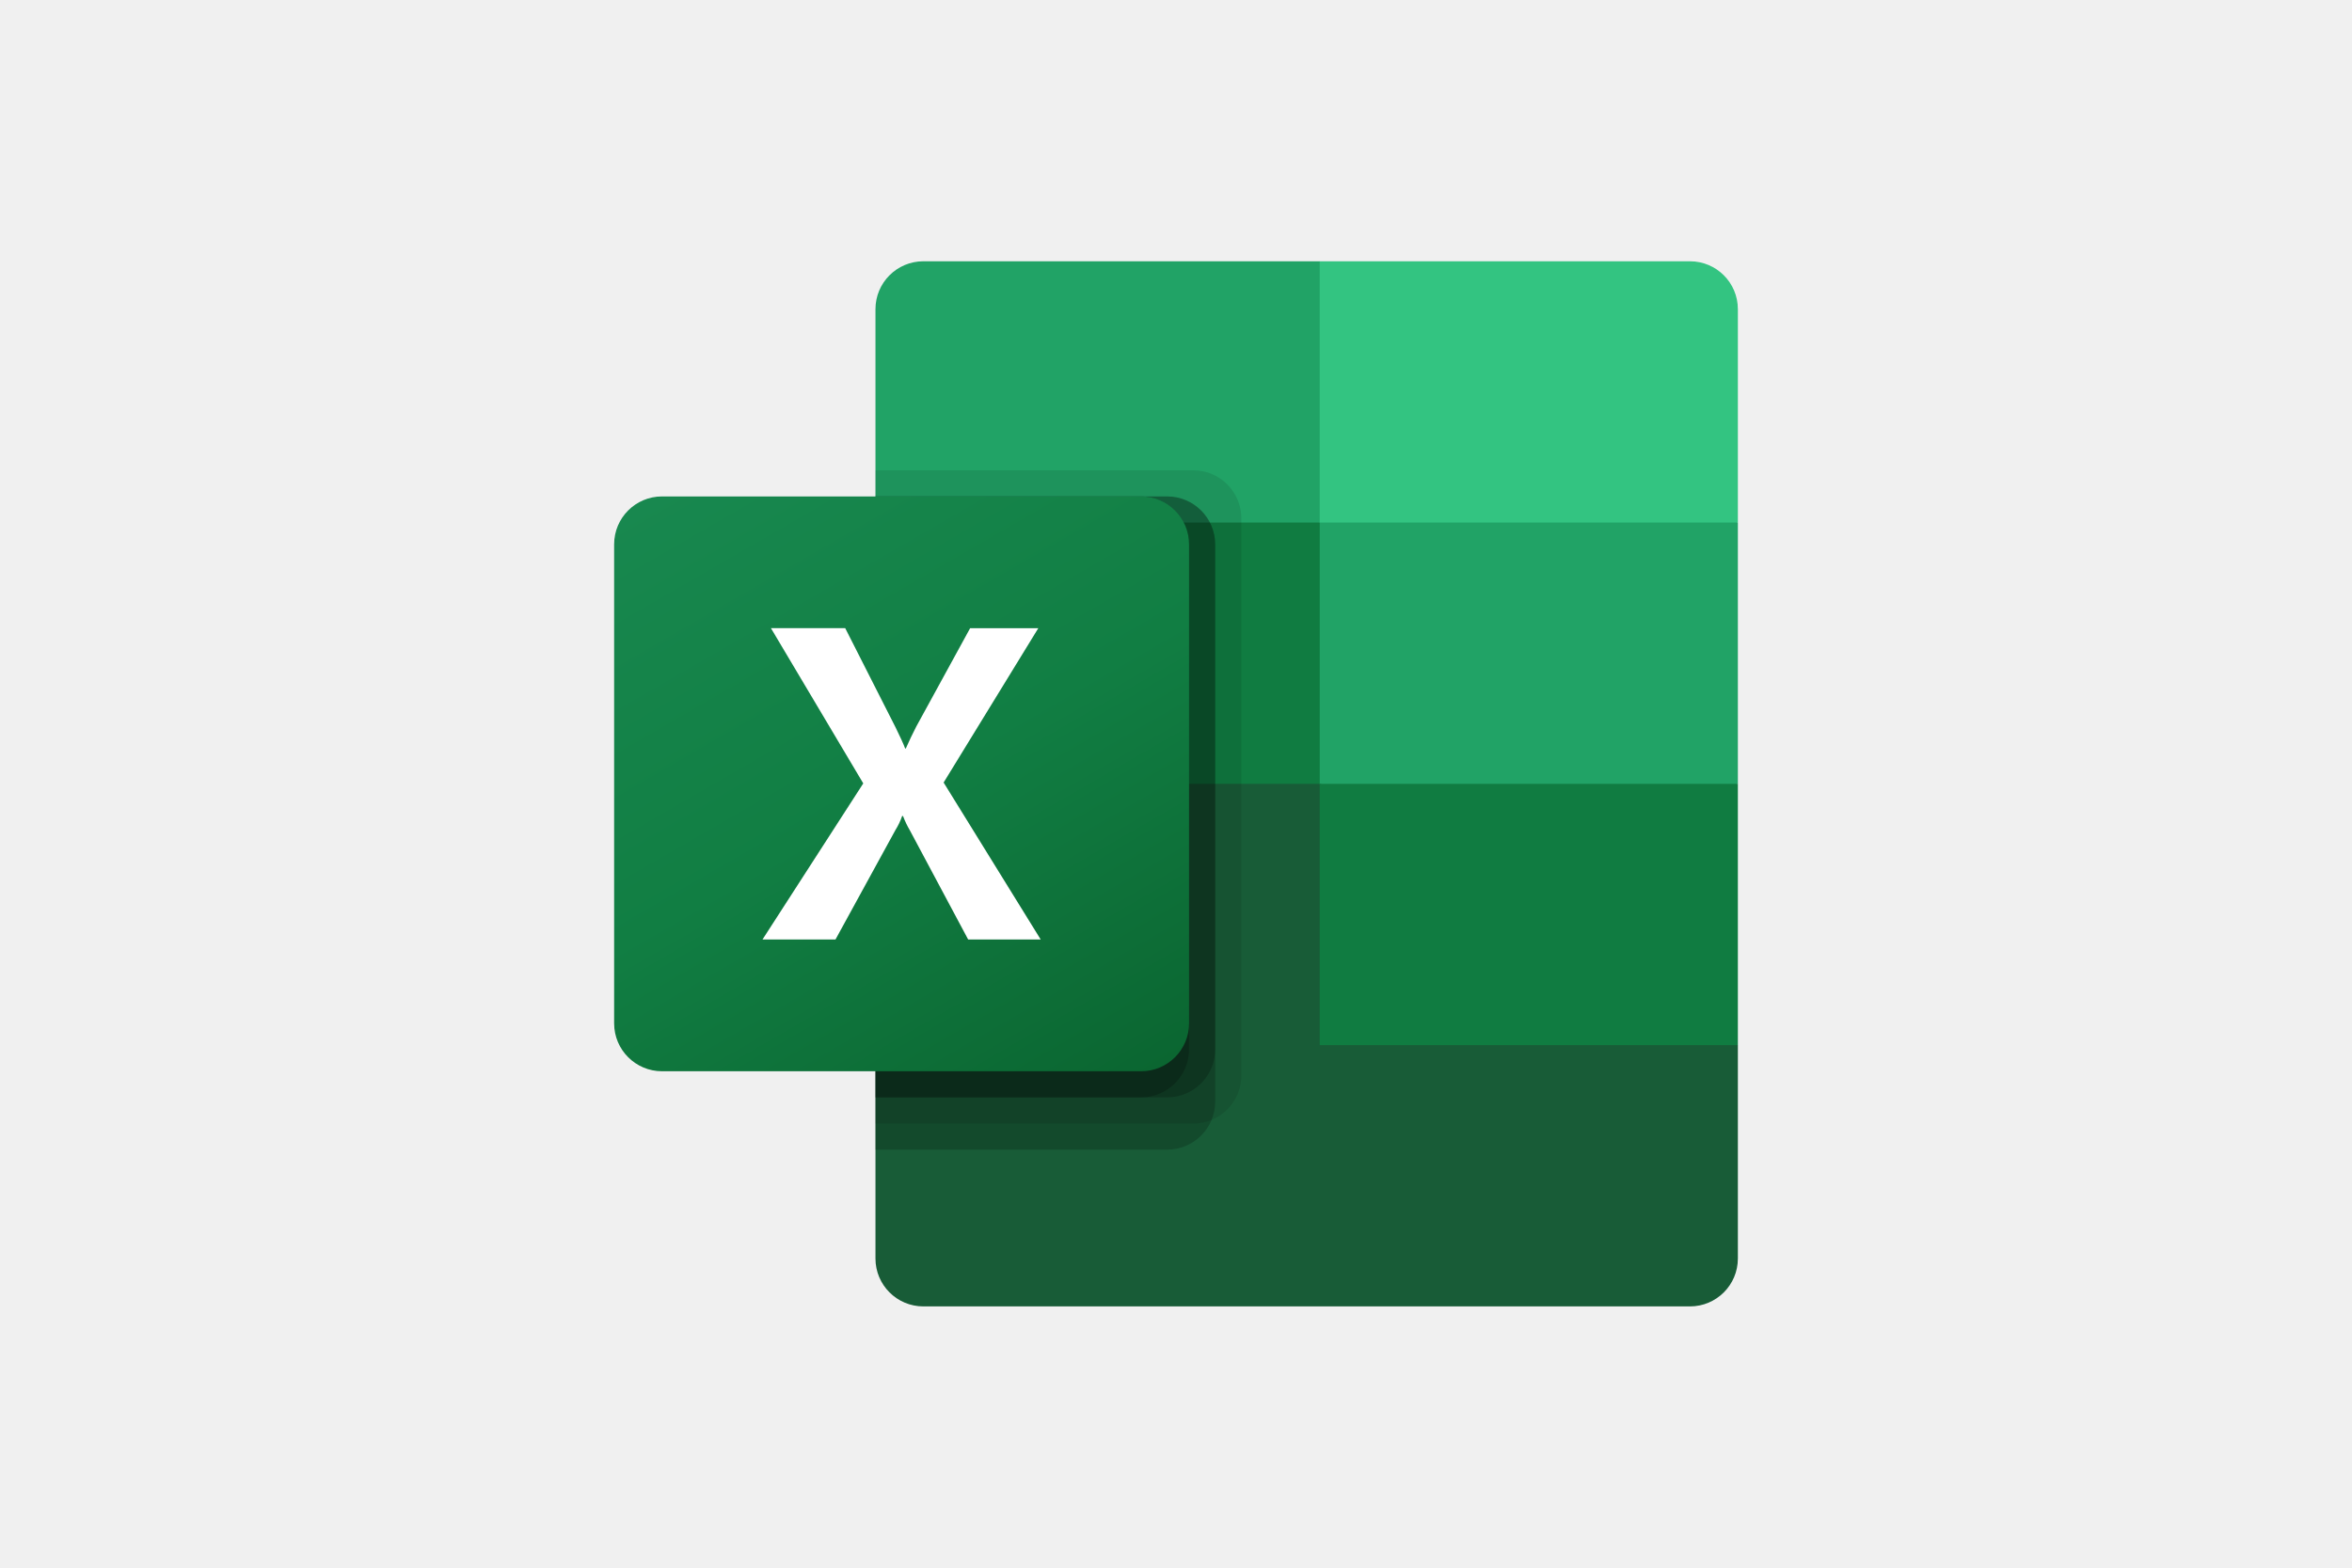
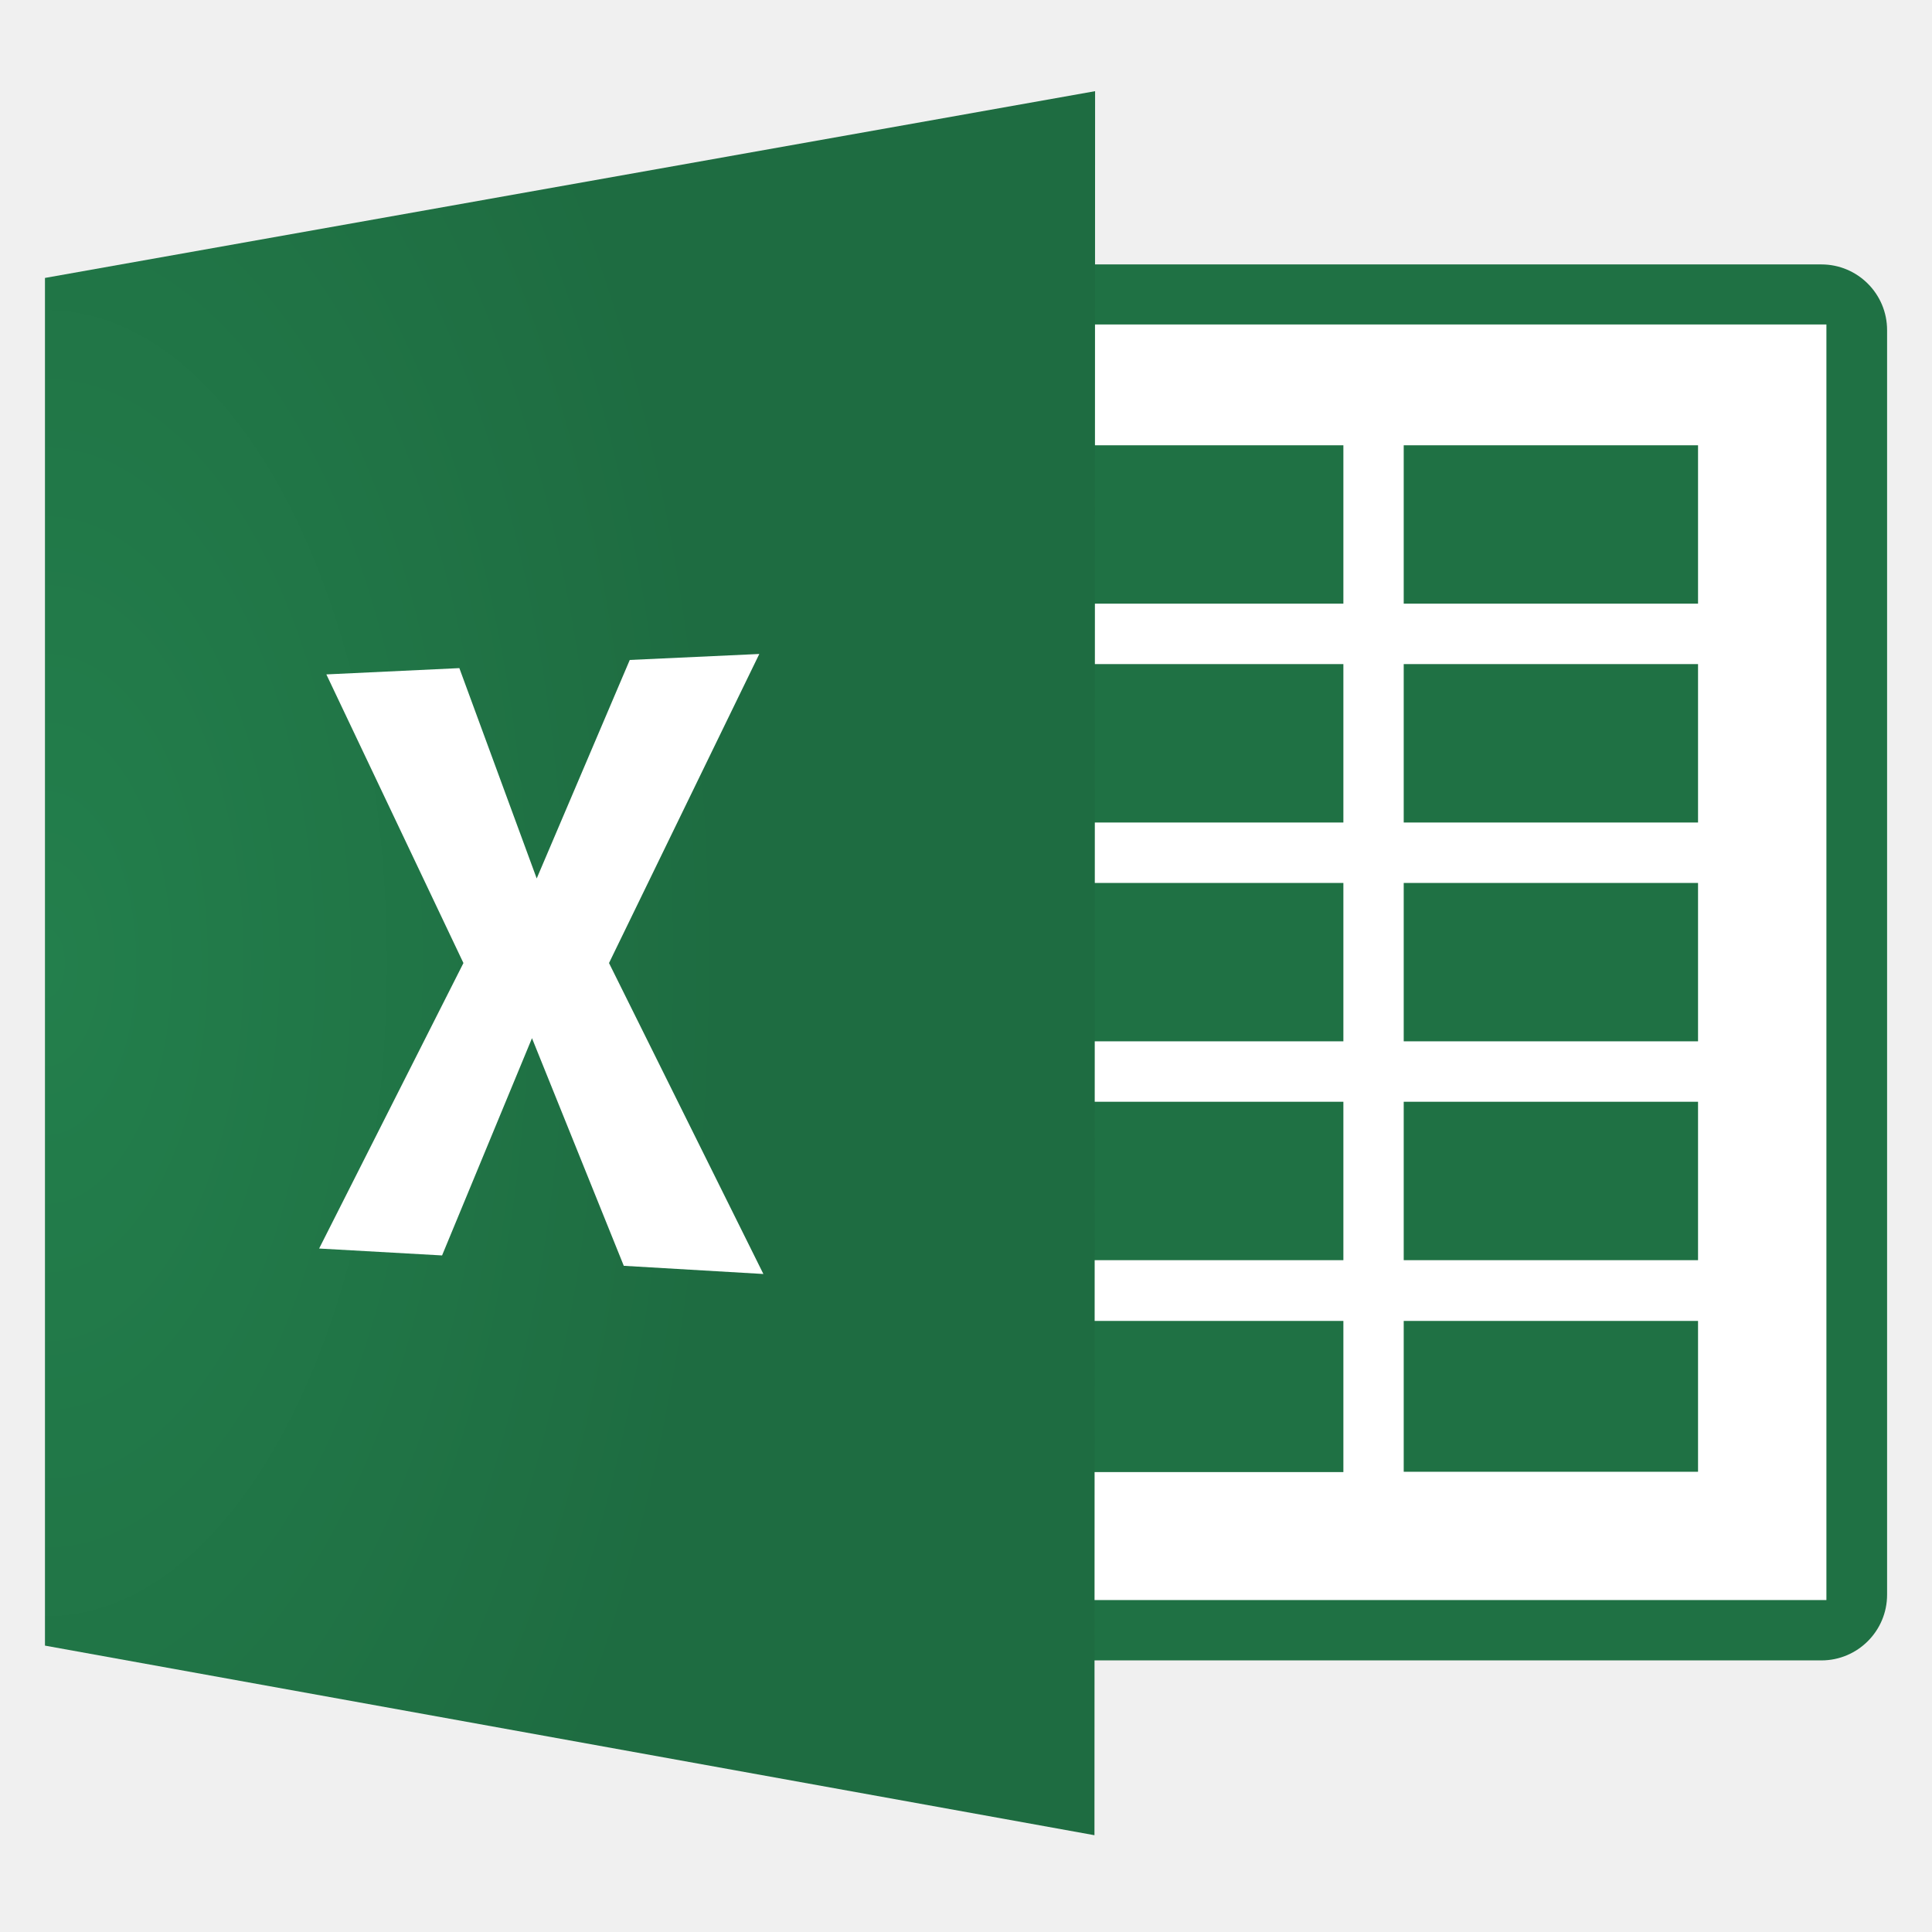
- <svg xmlns="http://www.w3.org/2000/svg" height="800" width="1200" viewBox="-343.462 -532.5 2976.675 3195">
-   <path d="M1437.75 1011.75L532.5 852v1180.393c0 53.907 43.7 97.607 97.607 97.607h1562.036c53.907 0 97.607-43.7 97.607-97.607V1597.5z" fill="#185C37" />
-   <path d="M1437.75 0H630.107C576.2 0 532.5 43.7 532.5 97.607V532.5l905.25 532.5L1917 1224.75 2289.75 1065V532.5z" fill="#21A366" />
-   <path d="M532.5 532.5h905.25V1065H532.5z" fill="#107C41" />
-   <path d="M1180.393 426H532.5v1331.25h647.893c53.834-.175 97.432-43.773 97.607-97.607V523.607c-.175-53.834-43.773-97.432-97.607-97.607z" opacity=".1" />
-   <path d="M1127.143 479.25H532.5V1810.5h594.643c53.834-.175 97.432-43.773 97.607-97.607V576.857c-.175-53.834-43.773-97.432-97.607-97.607z" opacity=".2" />
-   <path d="M1127.143 479.25H532.5V1704h594.643c53.834-.175 97.432-43.773 97.607-97.607V576.857c-.175-53.834-43.773-97.432-97.607-97.607z" opacity=".2" />
-   <path d="M1073.893 479.25H532.5V1704h541.393c53.834-.175 97.432-43.773 97.607-97.607V576.857c-.175-53.834-43.773-97.432-97.607-97.607z" opacity=".2" />
-   <linearGradient gradientTransform="matrix(1 0 0 -1 0 2132)" y2="404.982" x2="967.987" y1="1729.018" x1="203.513" gradientUnits="userSpaceOnUse" id="a">
-     <stop offset="0" stop-color="#18884f" />
-     <stop offset=".5" stop-color="#117e43" />
-     <stop offset="1" stop-color="#0b6631" />
-   </linearGradient>
-   <path d="M97.607 479.25h976.285c53.907 0 97.607 43.7 97.607 97.607v976.285c0 53.907-43.7 97.607-97.607 97.607H97.607C43.7 1650.75 0 1607.05 0 1553.143V576.857c0-53.907 43.7-97.607 97.607-97.607z" fill="url(#a)" />
-   <path d="M302.3 1382.264l205.332-318.169L319.5 747.683h151.336l102.666 202.35c9.479 19.223 15.975 33.494 19.49 42.919h1.331a798.667 798.667 0 0121.3-44.677L725.371 747.79H864.3l-192.925 314.548L869.2 1382.263H721.378L602.79 1160.158a186.298 186.298 0 01-14.164-29.66h-1.757a140.458 140.458 0 01-13.739 28.755l-122.102 223.011z" fill="#FFF" />
-   <path d="M2192.143 0H1437.75v532.5h852V97.607C2289.75 43.7 2246.05 0 2192.143 0z" fill="#33C481" />
-   <path d="M1437.75 1065h852v532.5h-852z" fill="#107C41" />
+ <svg xmlns="http://www.w3.org/2000/svg" xmlns:xlink="http://www.w3.org/1999/xlink" version="1.1" width="192.026" height="192.026" viewBox="0 0 192.026 192.026" style="overflow:visible;enable-background:new 0 0 192.026 192.026;" xml:space="preserve" id="svg3933">
+   <defs id="defs3939">
+     <linearGradient id="linearGradient4558">
+       <stop style="stop-color:#237f4c;stop-opacity:1;" offset="0" id="stop4560" />
+       <stop style="stop-color:#1e6c41;stop-opacity:1;" offset="1" id="stop4562" />
+     </linearGradient>
+     <radialGradient xlink:href="#linearGradient4558" id="radialGradient4564" cx="24.183" cy="95.734" fx="24.183" fy="95.734" r="52.188" gradientTransform="matrix(1.294772,0,0,2.487389,-26.64945,-142.3942)" gradientUnits="userSpaceOnUse" />
+   </defs>
+   <rect style="fill:#ffffff;fill-opacity:1;stroke:none" id="rect4556" width="171.5" height="134.5" x="13.5" y="28.026" ry="3.375" />
+   <g id="use3985" transform="translate(0,87.03125)">
+     <path id="rect3991" style="fill:#1f7144;fill-opacity:1;stroke:none" d="m 104.269,44.256 29.253,0 0,15.027 -29.253,0 z m 35.25,0 29.253,0 0,14.995 -29.253,0 z m -35.25,-21.781 29.253,0 0,15.745 -29.253,0 z m 35.25,0 29.253,0 0,15.745 -29.253,0 z m -35.25,-21.75 29.253,0 0,15.745 -29.253,0 z m 35.25,0 29.253,0 0,15.745 -29.253,0 z m -35.25,-21.75 29.253,0 0,15.745 -29.253,0 z m 35.25,0 29.253,0 0,15.745 -29.253,0 z m -35.25,-21.75 29.253,0 0,15.745 -29.253,0 z m 35.25,0 29.253,0 0,15.745 -29.253,0 z M 103.25,-60.75 l 0,5.969 78.281,0 0,126.781 -78.281,0 0,6 77.781,0 c 3.606,0 6.531,-2.925 6.531,-6.531 l 0,-125.688 c 0,-3.606 -2.925,-6.531 -6.531,-6.531 l -77.781,0 z" />
+   </g>
+   <path style="fill:url(#radialGradient4564);stroke:none;stroke-width:1px;stroke-linecap:butt;stroke-linejoin:miter;stroke-opacity:1;opacity:1;fill-opacity:1" d="M 108.844 9.062 L 4.469 27.625 L 4.469 163.562 L 108.781 182.406 L 108.844 9.062 z M 75.469 65 L 60.531 95.719 L 75.875 126.625 L 62 125.812 L 52.875 103.188 L 43.938 124.781 L 31.719 124.094 L 46.062 95.719 L 32.438 67.031 L 45.656 66.406 L 53.344 87.312 L 62.594 65.594 L 75.469 65 z " id="path3945" />
+   <g id="g3973" />
+   <g id="use3977" transform="translate(0,21.75)" />
+   <g id="use3981" transform="translate(0,43.5)" />
+   <g id="use3983" transform="translate(0,65.25)" />
</svg>
